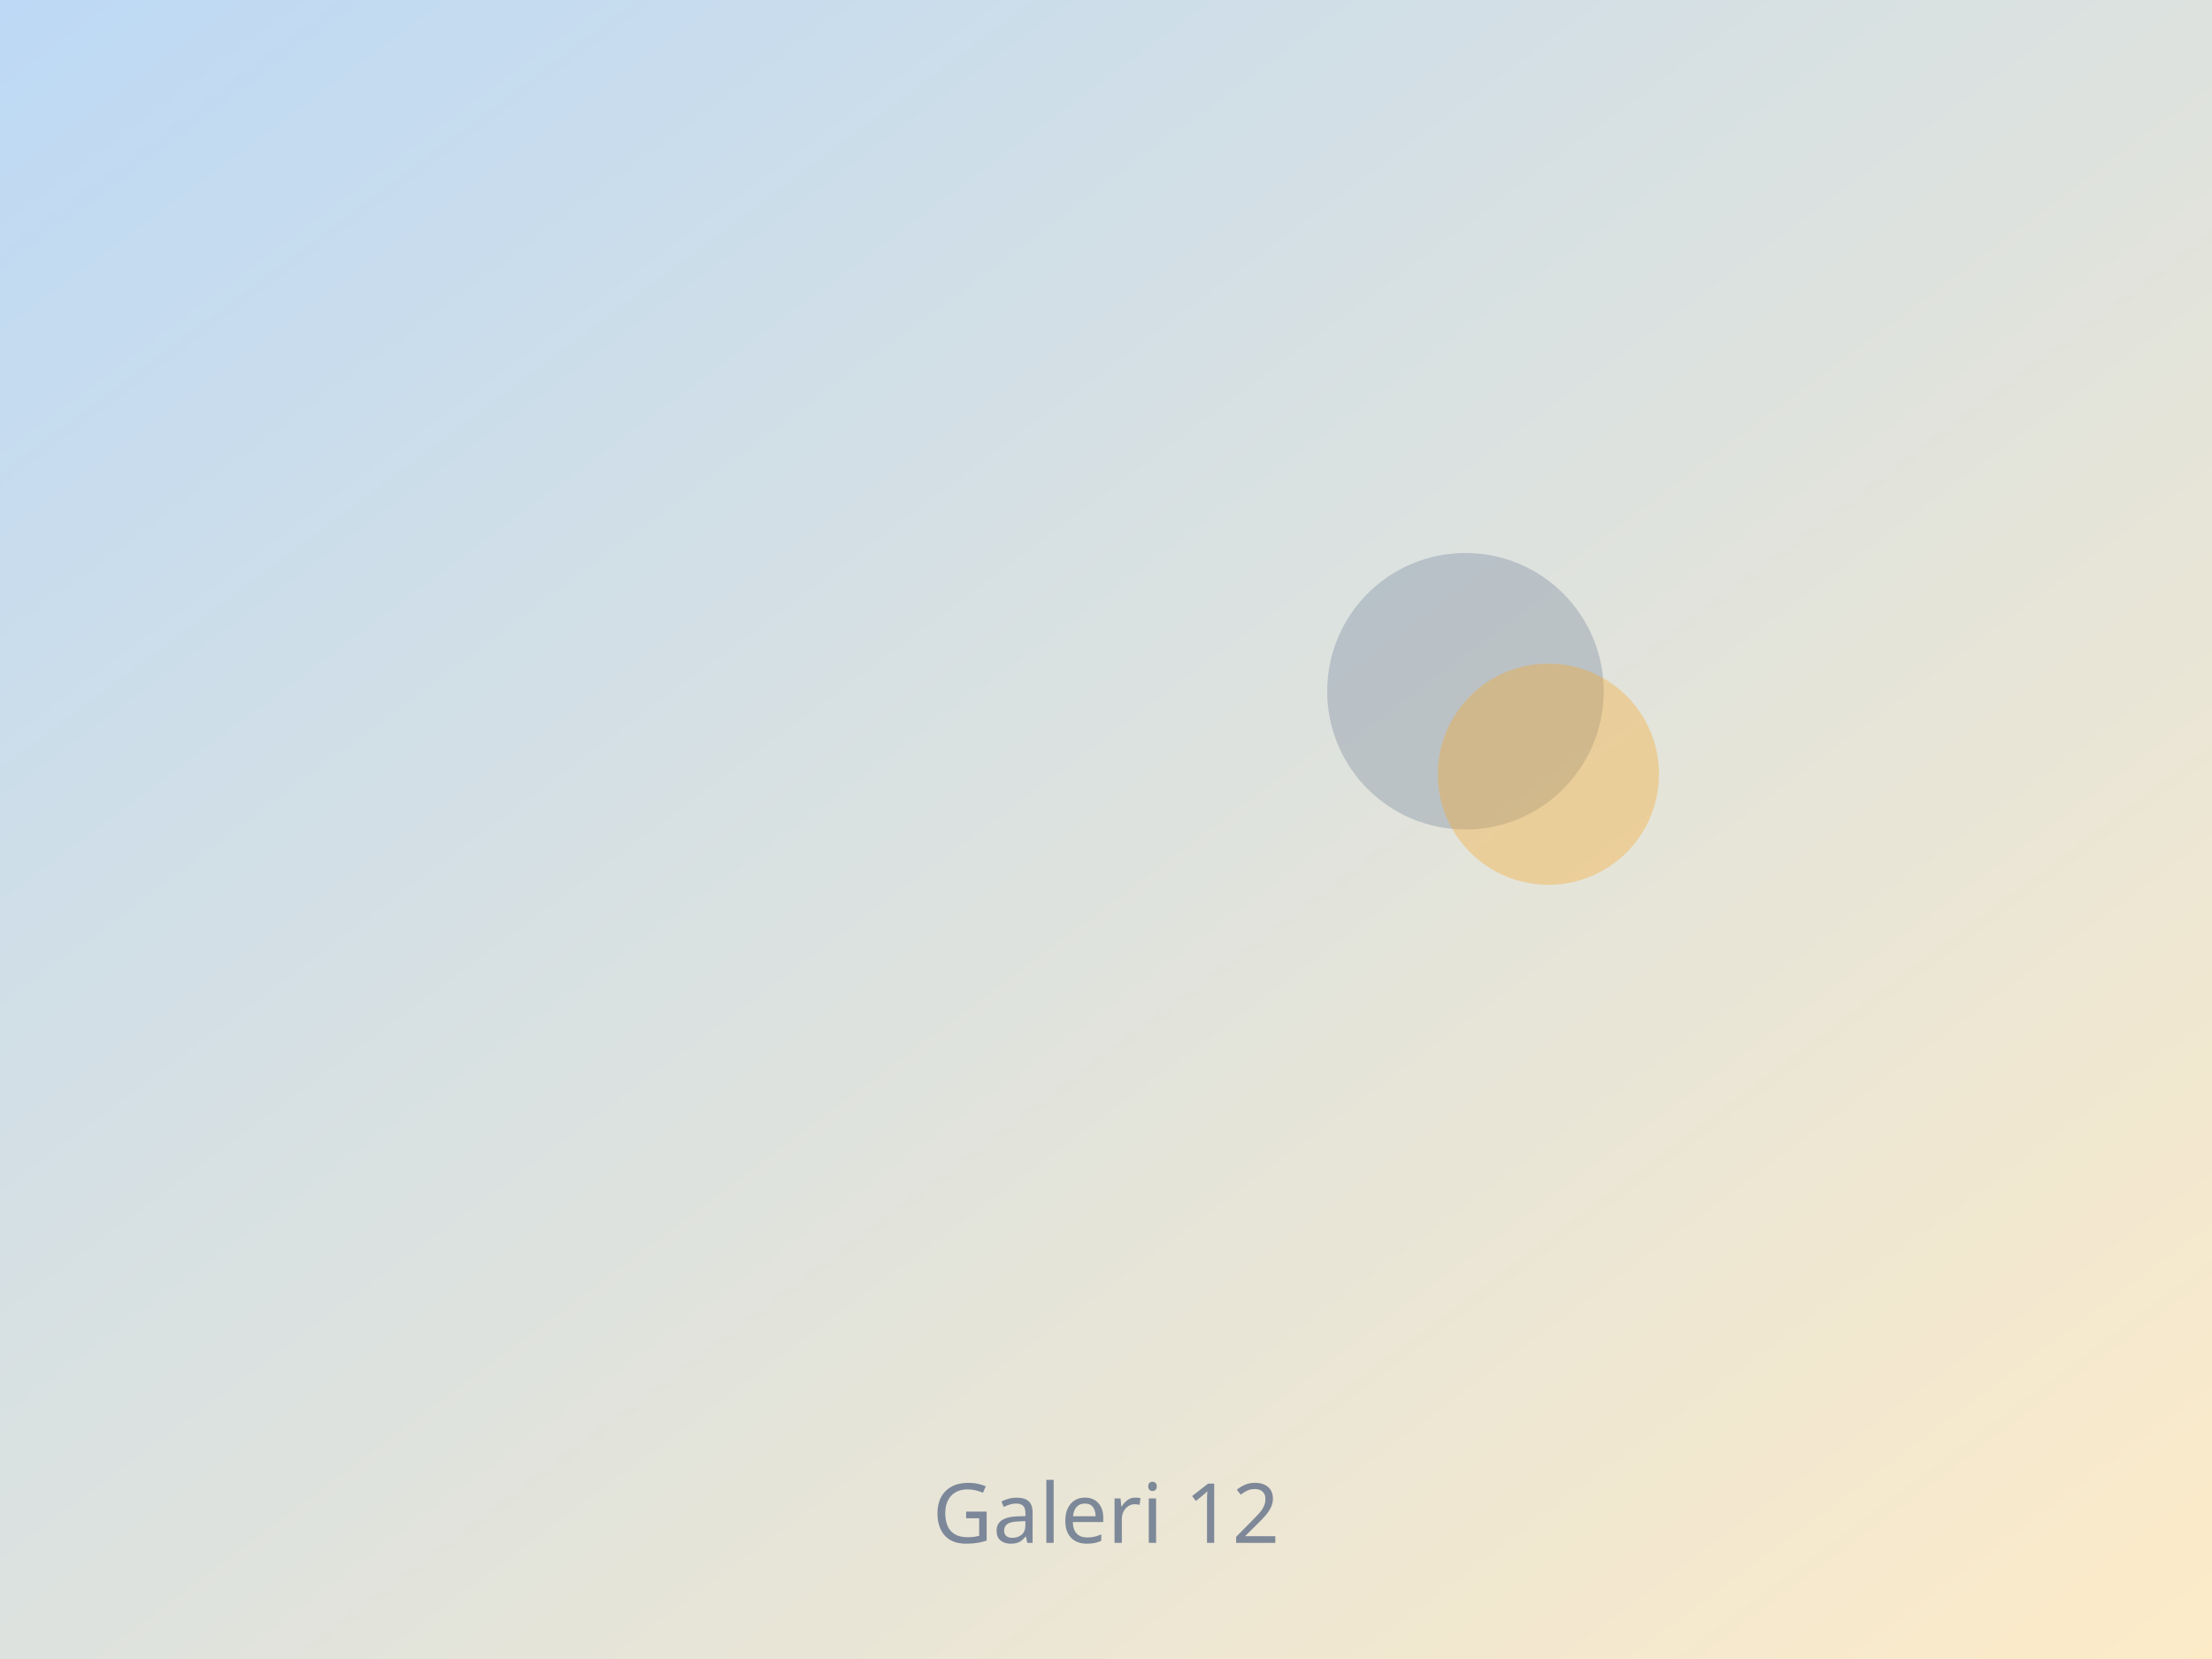
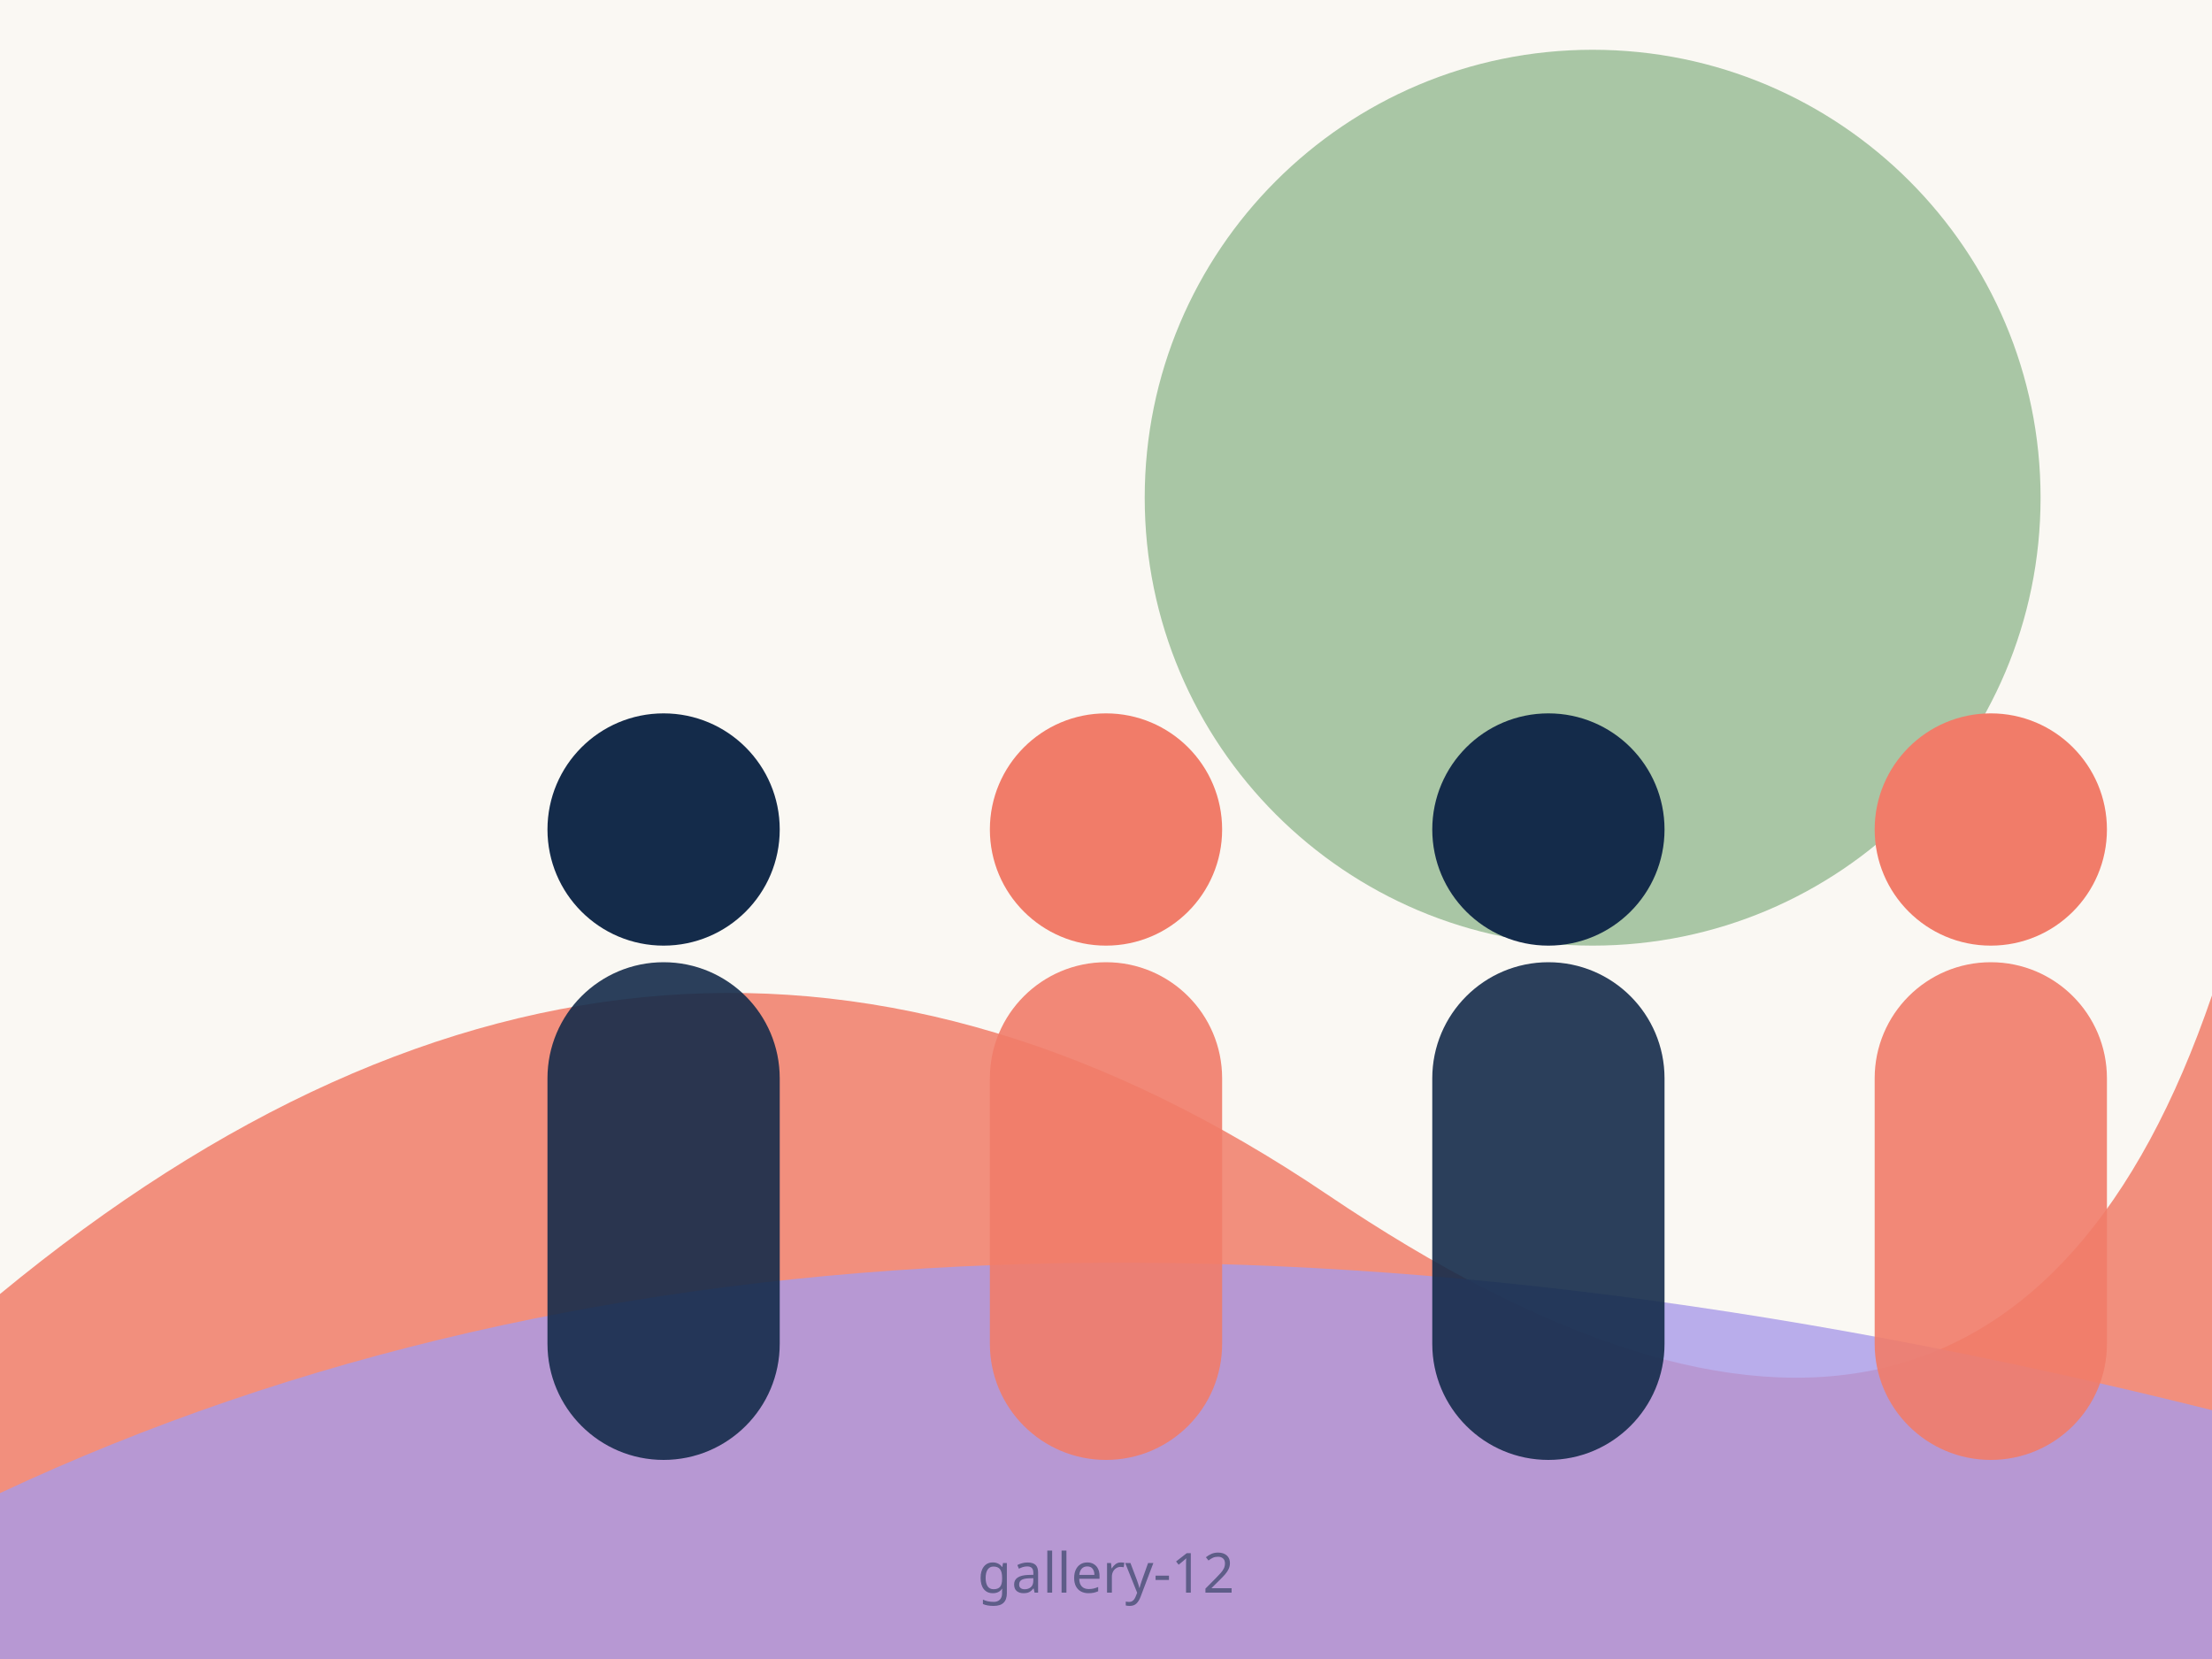
<svg xmlns="http://www.w3.org/2000/svg" viewBox="0 0 800 600">
-   <defs>
-     <linearGradient id="g" x1="0" y1="0" x2="1" y2="1">
-       <stop offset="0" stop-color="#BDD9F5" />
-       <stop offset="1" stop-color="#FDEBC8" />
-     </linearGradient>
-   </defs>
-   <rect width="800" height="600" fill="url(#g)" />
-   <circle cx="530" cy="250" r="50" fill="#0F2A5C" opacity=".18" />
-   <circle cx="560" cy="280" r="40" fill="#F5A623" opacity=".35" />
-   <text x="400.0" y="558" text-anchor="middle" font-family="sans-serif" font-size="30" fill="#0F2A5C" opacity=".5">Galeri 12</text>
+   <rect width="800" height="600" fill="#FAF8F3" />
+   <circle cx="576.0" cy="180.0" r="162.0" fill="#A9C6A5" />
+   <path d="M0 468.0 Q240.0 270.0 480.0 432.0 T800 360.0 V600 H0Z" fill="#F17C69" opacity=".85" />
+   <path d="M0 540.0 Q320.0 390.0 800 510.0 V600 H0Z" fill="#A99AE8" opacity=".8" />
+   <circle cx="240.0" cy="300.0" r="42" fill="#142B4A" />
+   <rect x="198.0" y="348.0" width="84" height="180.0" rx="42" fill="#142B4A" opacity=".9" />
+   <circle cx="400.0" cy="300.0" r="42" fill="#F17C69" />
+   <rect x="358.0" y="348.0" width="84" height="180.0" rx="42" fill="#F17C69" opacity=".9" />
+   <circle cx="560.0" cy="300.0" r="42" fill="#142B4A" />
+   <rect x="518.0" y="348.0" width="84" height="180.0" rx="42" fill="#142B4A" opacity=".9" />
+   <circle cx="720" cy="300.0" r="42" fill="#F17C69" />
+   <rect x="678" y="348.0" width="84" height="180.0" rx="42" fill="#F17C69" opacity=".9" />
+   <text x="400.0" y="576.0" text-anchor="middle" font-family="sans-serif" font-size="20" fill="#142B4A" opacity=".55">gallery-12</text>
</svg>
